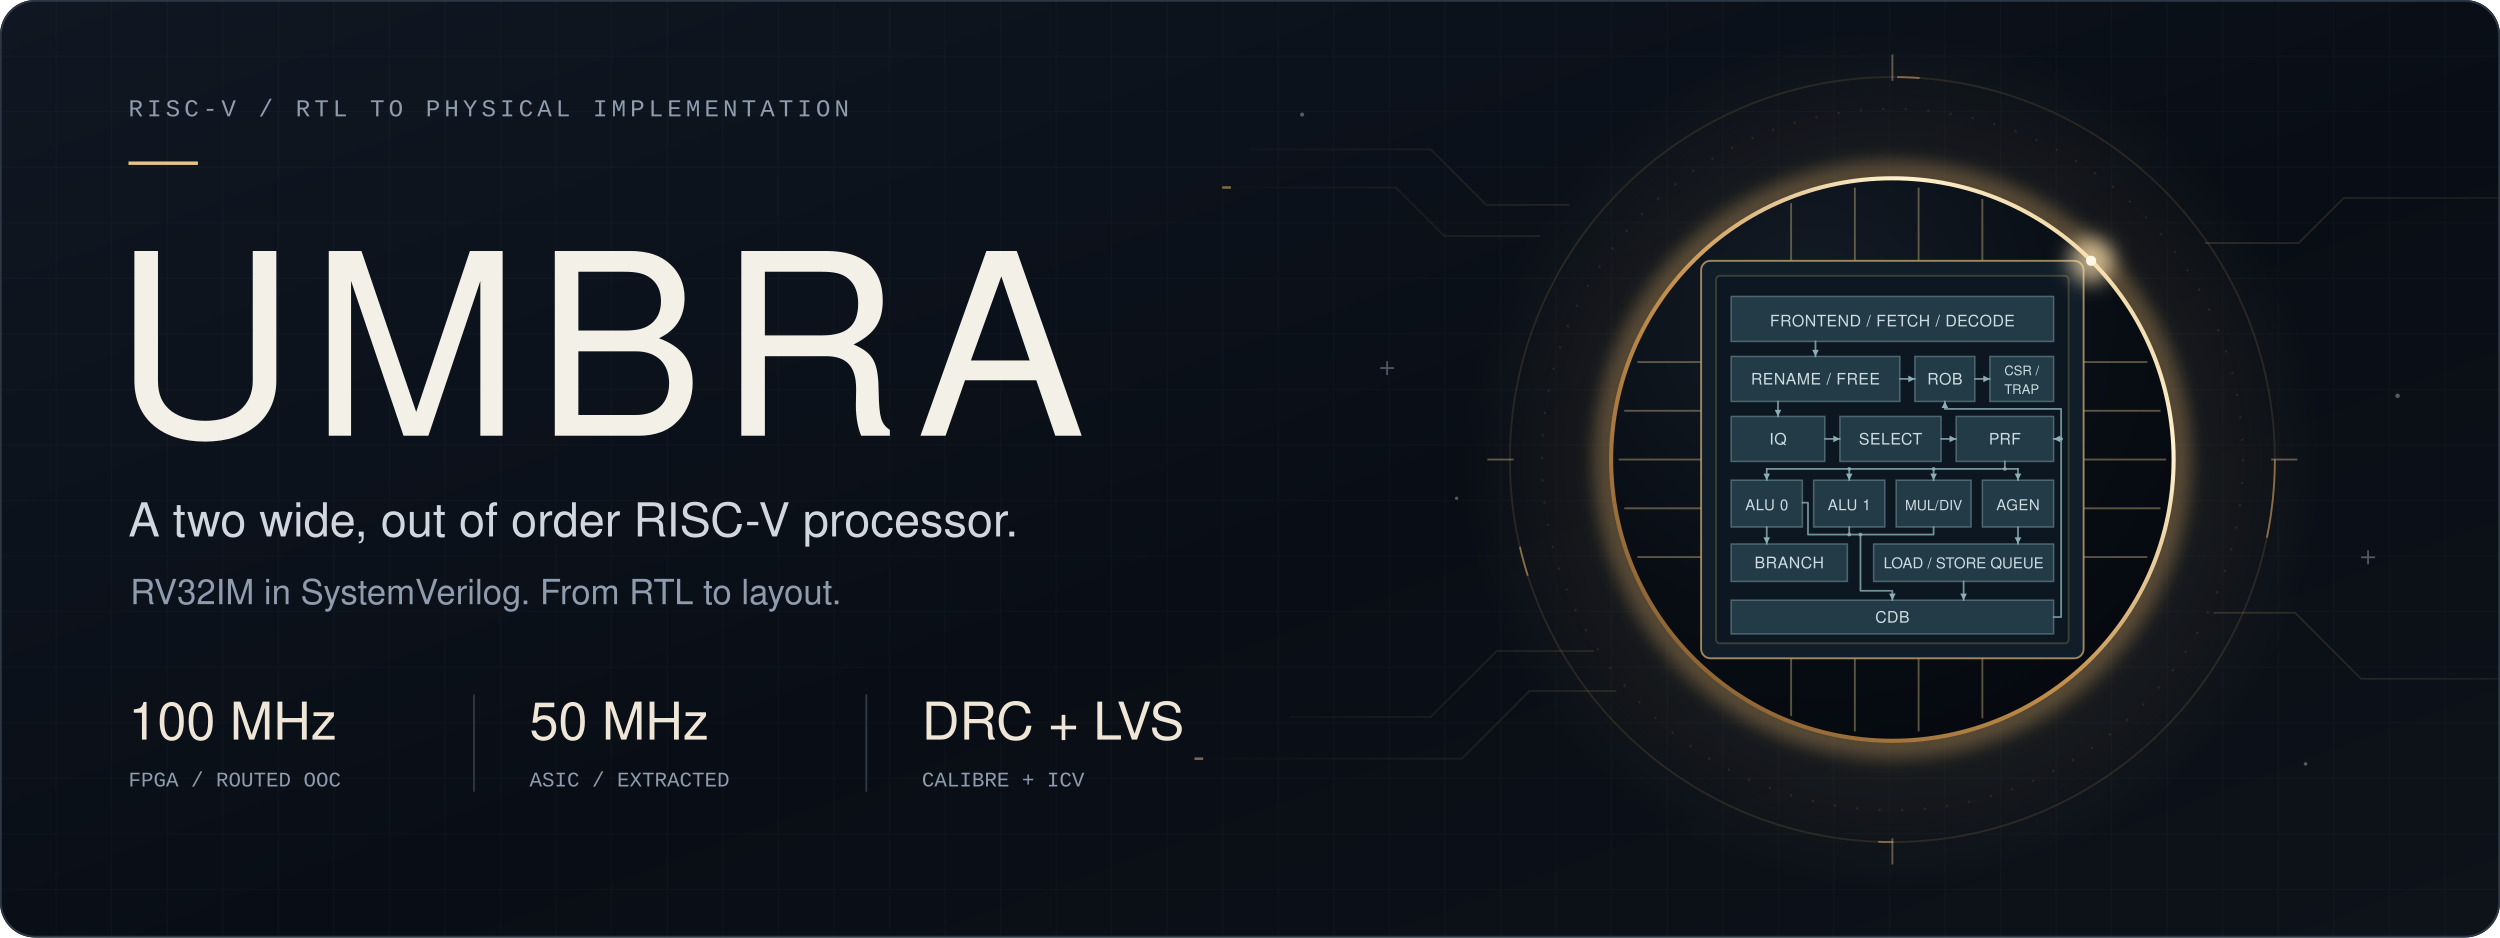
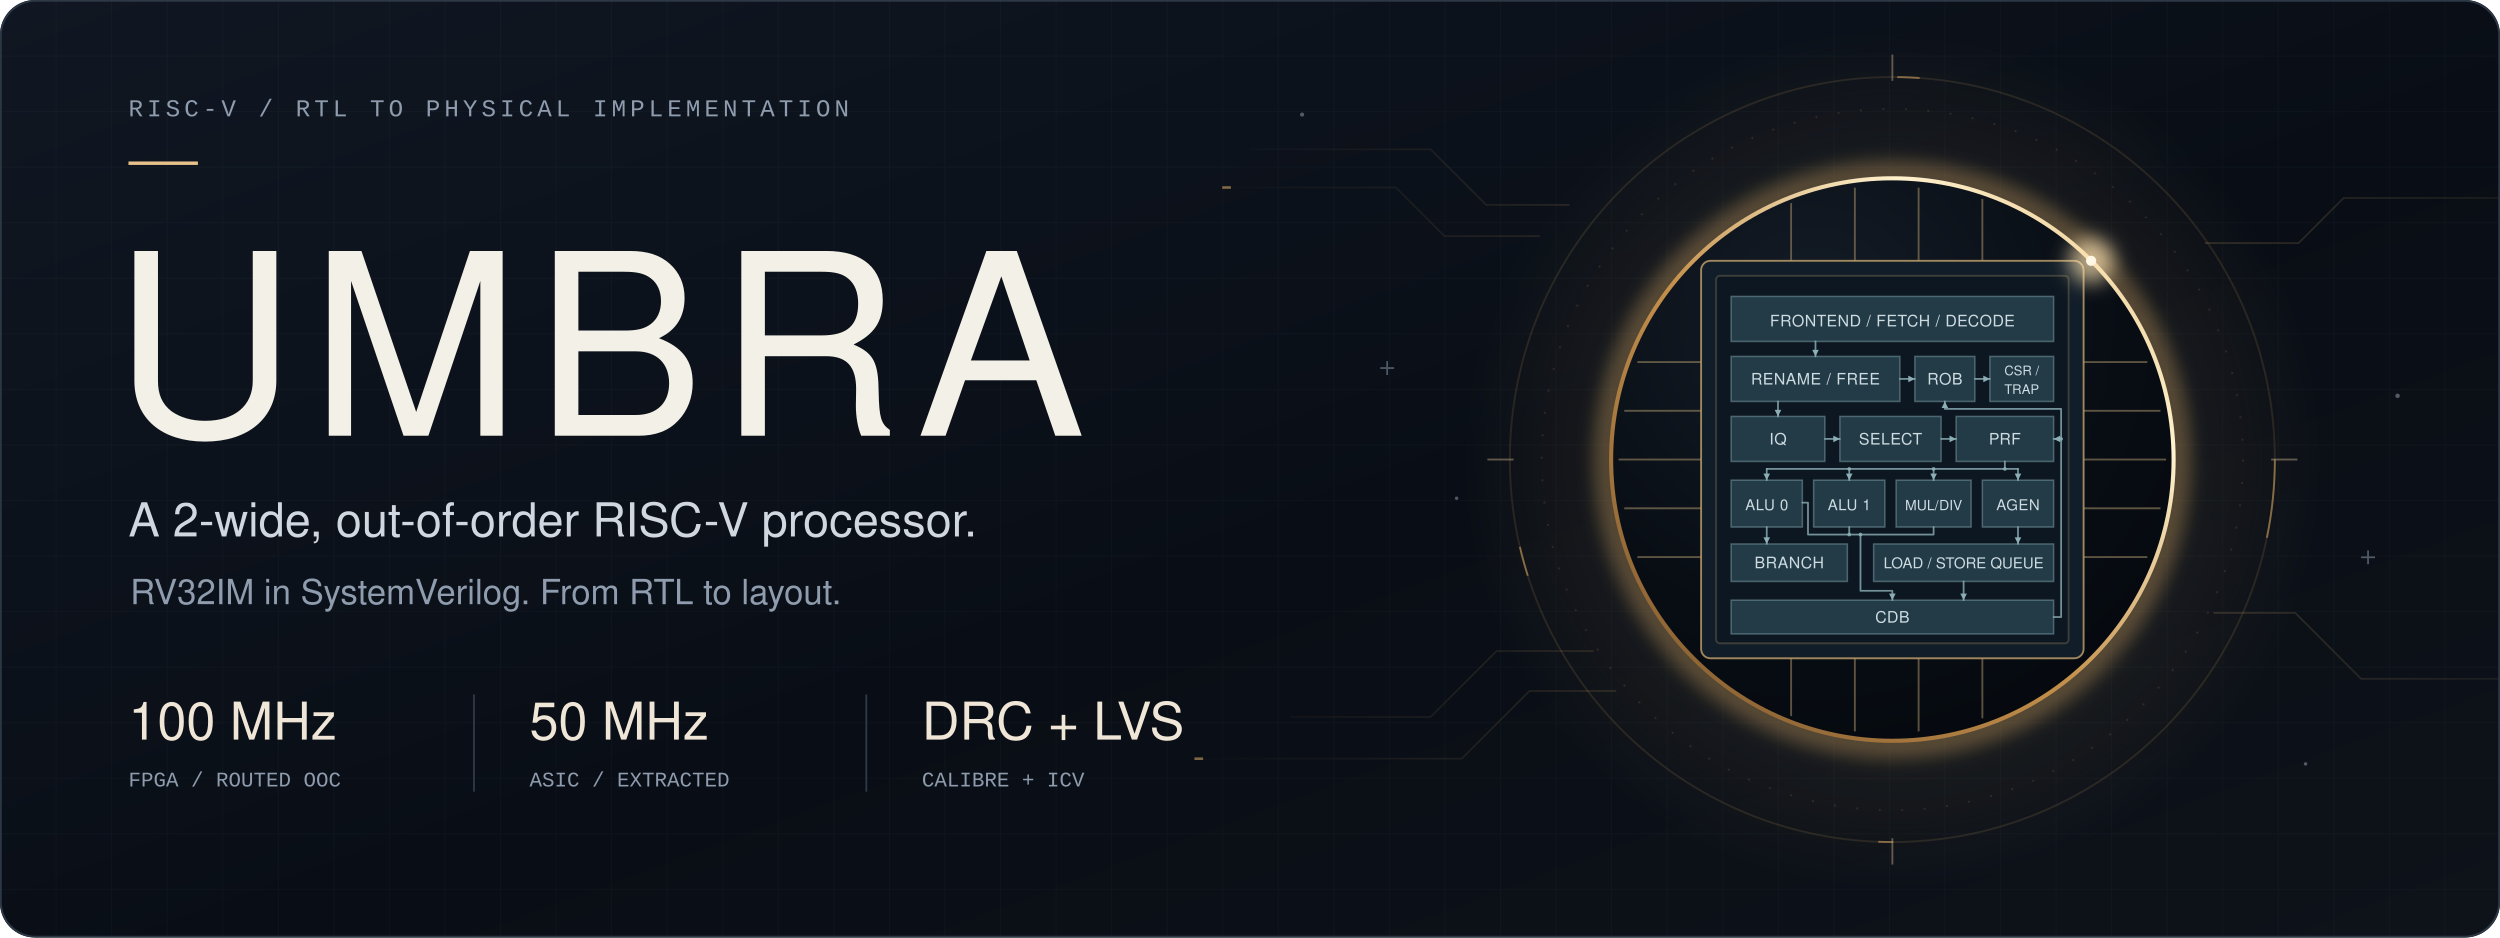
<svg xmlns="http://www.w3.org/2000/svg" viewBox="0 0 1440 540" role="img" aria-labelledby="title description">
  <defs>
    <linearGradient id="background" x2="1" y2="1">
      <stop stop-color="#101722" />
      <stop offset=".55" stop-color="#090e16" />
      <stop offset="1" stop-color="#0e131a" />
    </linearGradient>
    <radialGradient id="corona">
      <stop offset=".48" stop-color="#edb96d" stop-opacity="0" />
      <stop offset=".62" stop-color="#e8b66d" stop-opacity=".19" />
      <stop offset=".72" stop-color="#e8b66d" stop-opacity=".055" />
      <stop offset="1" stop-color="#e8b66d" stop-opacity="0" />
    </radialGradient>
    <linearGradient id="ring" x1="0" y1="1" x2="1" y2="0">
      <stop stop-color="#79532b" />
      <stop offset=".46" stop-color="#c4904b" />
      <stop offset=".76" stop-color="#fff2ce" />
      <stop offset="1" stop-color="#e0b774" />
    </linearGradient>
    <radialGradient id="disc" cx=".36" cy=".25" r=".85">
      <stop stop-color="#141c26" />
      <stop offset=".65" stop-color="#080d14" />
      <stop offset="1" stop-color="#05090e" />
    </radialGradient>
    <linearGradient id="fade" x2="1">
      <stop stop-color="#d6aa67" stop-opacity="0" />
      <stop offset=".6" stop-color="#d6aa67" stop-opacity=".28" />
      <stop offset="1" stop-color="#d6aa67" stop-opacity=".08" />
    </linearGradient>
    <pattern id="grid" width="32" height="32" patternUnits="userSpaceOnUse">
      <path d="M32 0H0V32" fill="none" stroke="#d7e3ec" stroke-opacity=".027" />
    </pattern>
    <filter id="glow" x="-100%" y="-100%" width="300%" height="300%">
      <feGaussianBlur stdDeviation="5" />
    </filter>
    <clipPath id="frame">
      <rect width="1440" height="540" rx="20" />
    </clipPath>
    <clipPath id="disc-clip">
      <circle cx="1100" cy="265" r="147" />
    </clipPath>
    <marker id="core-arrow" viewBox="0 0 4 4" refX="4" refY="2" markerWidth="3.5" markerHeight="3.5" markerUnits="userSpaceOnUse" orient="auto">
      <path d="M0 0L4 2L0 4Z" fill="#8cafb6" />
    </marker>
  </defs>
  <style>
    text { font-family: 'Helvetica Neue', Helvetica, Arial, sans-serif; }
    .mono { font-family: 'SFMono-Regular', Consolas, 'Liberation Mono', monospace; }
    .muted { fill:#8e9cae; }
    .animated { transform-box:fill-box; transform-origin:center; }
    .orbit { animation:orbit 100s linear infinite; }
    .breath { animation:breath 8s ease-in-out infinite; }
    .signal { animation:signal 8s linear infinite; }
    .delayed { animation-delay:-4s; }
    @keyframes orbit { to { transform:rotate(360deg); } }
    @keyframes breath { 0%,100% { opacity:.5; } 50% { opacity:.95; } }
    @keyframes signal { to { stroke-dashoffset:-320; } }
    .core { opacity:1; animation:reveal-core 12s ease-in-out infinite; }
    .veil { opacity:0; animation:cover-core 12s ease-in-out infinite; }
    @keyframes reveal-core { 0%,35%,85%,100% { opacity:1; } 50%,65% { opacity:.1; } }
    @keyframes cover-core { 0%,35%,85%,100% { opacity:0; } 50%,65% { opacity:1; } }
    @media (prefers-reduced-motion:reduce) {
      .animated,.core,.veil { animation:none !important; }
      .core { opacity:1; }
      .veil { opacity:0; }
    }
  </style>
  <g clip-path="url(#frame)">
    <rect width="1440" height="540" fill="url(#background)" />
    <rect width="1440" height="540" fill="url(#grid)" />
    <path d="M720 86H824L856 118H904 M704 108H804L832 136H887              M743 413H824L862 375H918 M688 437H842L881 398H931              M1270 140H1324L1350 114H1440 M1275 353H1322L1360 391H1440" fill="none" stroke="url(#fade)" stroke-width="1" />
    <g fill="none" stroke="#dcac6a" stroke-width="1.5" stroke-dasharray="5 315" opacity=".55">
      <path class="animated signal" d="M704 108H804L832 136H887" />
      <path class="animated signal delayed" d="M688 437H842L881 398H931" />
    </g>
    <g fill="#b9c9da" opacity=".4">
      <circle cx="750" cy="66" r="1.2" />
      <circle cx="1381" cy="228" r="1.3" />
      <circle cx="839" cy="287" r="1" />
      <circle cx="1328" cy="440" r="1" />
      <path d="M795 212h8m-4-4v8 M1360 321h8m-4-4v8" stroke="#b9c9da" />
    </g>
    <text x="74" y="67" class="mono muted" font-size="14" letter-spacing="2.3">RISC-V / RTL TO PHYSICAL IMPLEMENTATION</text>
    <path d="M74 94H114" stroke="#e7c18a" stroke-width="2" />
    <text x="65" y="251" fill="#f3f0e7" font-size="146" font-weight="500" letter-spacing="8">UMBRA</text>
-     <text x="74" y="309" fill="#d0d7df" font-size="27" font-weight="300">A two wide, out of order RISC-V processor.</text>
+     <text x="74" y="309" fill="#d0d7df" font-size="27" font-weight="300">A 2-wide, out-of-order RISC-V processor.</text>
    <text x="75" y="348" class="muted" font-size="20">RV32IM in SystemVerilog. From RTL to layout.</text>
    <g transform="translate(74 426)">
      <text fill="#f0e6d7" font-size="30" font-weight="500">100 MHz</text>
      <text y="27" class="mono muted" font-size="12">FPGA / ROUTED OOC</text>
      <path d="M199 -26V30" stroke="#303b49" />
      <text x="231" fill="#f0e6d7" font-size="30" font-weight="500">50 MHz</text>
      <text x="231" y="27" class="mono muted" font-size="12">ASIC / EXTRACTED</text>
      <path d="M425 -26V30" stroke="#303b49" />
      <text x="457" fill="#f0e6d7" font-size="30" font-weight="500">DRC + LVS</text>
      <text x="457" y="27" class="mono muted" font-size="12">CALIBRE + ICV</text>
    </g>
    <g class="eclipse" transform="translate(-98 -21.5) scale(1.08)">
      <circle cx="1100" cy="265" r="230" fill="url(#corona)" class="animated breath" />
      <g fill="none" stroke="#b89159">
        <circle cx="1100" cy="265" r="204" opacity=".16" />
        <circle cx="1100" cy="265" r="187" opacity=".17" stroke-dasharray="1 11" />
        <circle cx="1100" cy="265" r="204" class="animated orbit" opacity=".65" stroke-dasharray="42 278 8 250 16 370 12 306" />
      </g>
      <path d="M1100 49V63m0 404v14M884 265h14m404 0h14" stroke="#b6a17e" stroke-opacity=".5" />
      <circle cx="1100" cy="265" r="153" fill="none" stroke="#f0be70" stroke-width="9" opacity=".35" filter="url(#glow)" />
      <circle cx="1100" cy="265" r="150" fill="url(#disc)" stroke="url(#ring)" stroke-width="2.2" class="rim" />
      <g clip-path="url(#disc-clip)">
        <g class="core">
          <g fill="none" stroke="#baa071" stroke-opacity=".48" stroke-width="1">
            <path d="M964 213h34m-41 26h41m-44 26h44m-41 26h41m-34 26h34                      M1202 213h34m-34 26h41m-41 26h44m-44 26h41m-41 26h34                      M1046 126v33m34-39v39m34-39v39m34-33v33                      M1046 371v32m34-32v39m34-39v39m34-39v32" />
          </g>
          <rect x="998" y="159" width="204" height="212" rx="5" fill="#111d28" stroke="#c4a46d" stroke-opacity=".8" />
          <rect x="1006" y="167" width="188" height="196" rx="2" fill="#0d1721" stroke="#6a634f" stroke-opacity=".5" />
          <g fill="#223b47" stroke="#8cafb6" stroke-opacity=".45" stroke-width=".8">
            <rect x="1014" y="178" width="172" height="24" />
            <rect x="1014" y="210" width="90" height="24" />
            <rect x="1112" y="210" width="32" height="24" />
            <rect x="1152" y="210" width="34" height="24" />
            <rect x="1014" y="242" width="50" height="24" />
            <rect x="1072" y="242" width="54" height="24" />
            <rect x="1134" y="242" width="52" height="24" />
            <rect x="1014" y="276" width="38" height="25" />
            <rect x="1058" y="276" width="38" height="25" />
            <rect x="1102" y="276" width="40" height="25" />
            <rect x="1148" y="276" width="38" height="25" />
            <rect x="1014" y="310" width="62" height="20" />
            <rect x="1090" y="310" width="96" height="20" />
            <rect x="1014" y="340" width="172" height="18" />
          </g>
          <g class="core-links" fill="none" stroke="#8cafb6" stroke-opacity=".8" stroke-width=".95" stroke-linejoin="round" stroke-linecap="round">
            <g marker-end="url(#core-arrow)">
              <path data-route="frontend-rename" d="M1059 202V210" />
              <path data-route="rename-rob" d="M1104 222H1112" />
              <path data-route="rob-csr" d="M1144 222H1152" />
              <path data-route="rename-iq" d="M1039 234V242" />
              <path data-route="iq-select" d="M1064 254H1072" />
              <path data-route="select-prf" d="M1126 254H1134" />
              <path data-route="operands-alu0" d="M1033 270V276" />
              <path data-route="operands-alu1" d="M1077 270V276" />
              <path data-route="operands-muldiv" d="M1122 270V276" />
              <path data-route="operands-agen" d="M1167 270V276" />
              <path data-route="alu0-branch" d="M1033 301V310" />
              <path data-route="agen-lsq" d="M1167 301V310" />
              <path data-route="results-cdb" d="M1083 305V335H1100V340" />
              <path data-route="lsq-cdb" d="M1138 330V340" />
              <path data-route="cdb-rob" d="M1186 349H1190V238H1128V234" />
              <path data-route="writeback-prf" d="M1190 254H1186" />
            </g>
            <path data-route="operand-bus" d="M1160 266V270M1033 270H1167" />
            <path data-route="result-bus" d="M1052 288H1055V305H1122V301M1077 301V305" />
          </g>
          <g class="core-junctions" fill="#8cafb6" opacity=".85">
            <circle cx="1160" cy="270" r="1" />
            <circle cx="1077" cy="270" r="1" />
            <circle cx="1122" cy="270" r="1" />
            <circle cx="1077" cy="305" r="1" />
            <circle cx="1083" cy="305" r="1" />
            <circle cx="1190" cy="254" r="1" />
          </g>
          <g class="mono" fill="#cedce1" font-size="8.5" text-anchor="middle" letter-spacing=".25">
            <text x="1100" y="194">FRONTEND / FETCH / DECODE</text>
            <text x="1059" y="225">RENAME / FREE</text>
            <text x="1128" y="225">ROB</text>
            <text x="1169" y="220" font-size="7" letter-spacing="0">CSR /</text>
            <text x="1169" y="230" font-size="7" letter-spacing="0">TRAP</text>
            <text x="1039" y="257">IQ</text>
            <text x="1099" y="257">SELECT</text>
            <text x="1160" y="257">PRF</text>
            <text x="1033" y="292" font-size="8">ALU 0</text>
            <text x="1077" y="292" font-size="8">ALU 1</text>
            <text x="1122" y="292" font-size="7.5" letter-spacing="0">MUL/DIV</text>
            <text x="1167" y="292" font-size="8">AGEN</text>
            <text x="1045" y="323">BRANCH</text>
            <text x="1138" y="323" font-size="8" letter-spacing="0">LOAD / STORE QUEUE</text>
            <text x="1100" y="352">CDB</text>
          </g>
        </g>
        <circle cx="1100" cy="265" r="147" fill="url(#disc)" class="veil" />
      </g>
      <circle cx="1206" cy="159" r="12" fill="#ffe4b2" opacity=".7" filter="url(#glow)" class="animated breath" />
      <circle cx="1206" cy="159" r="2.7" fill="#fff7e4" />
    </g>
    <rect x=".5" y=".5" width="1439" height="539" rx="20" fill="none" stroke="#2d3846" />
  </g>
</svg>
